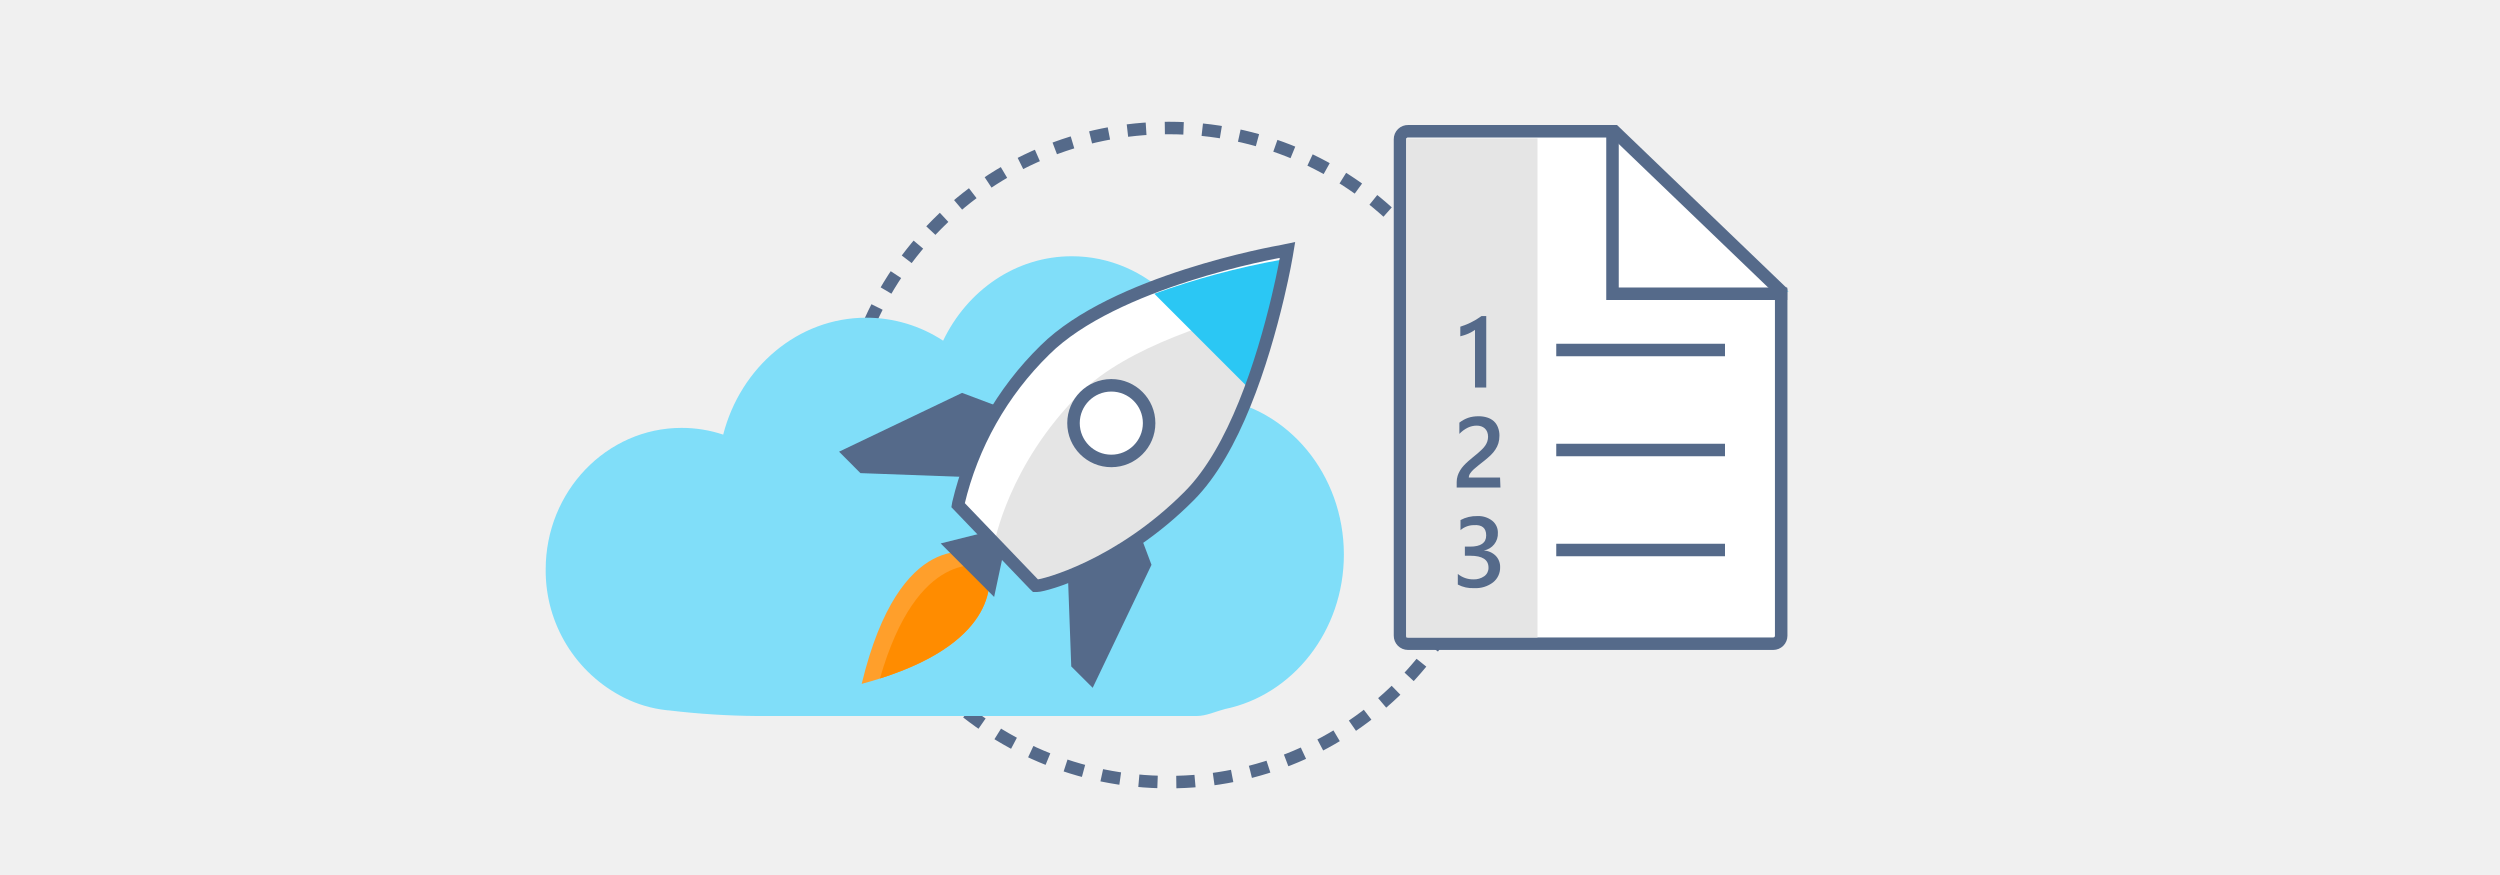
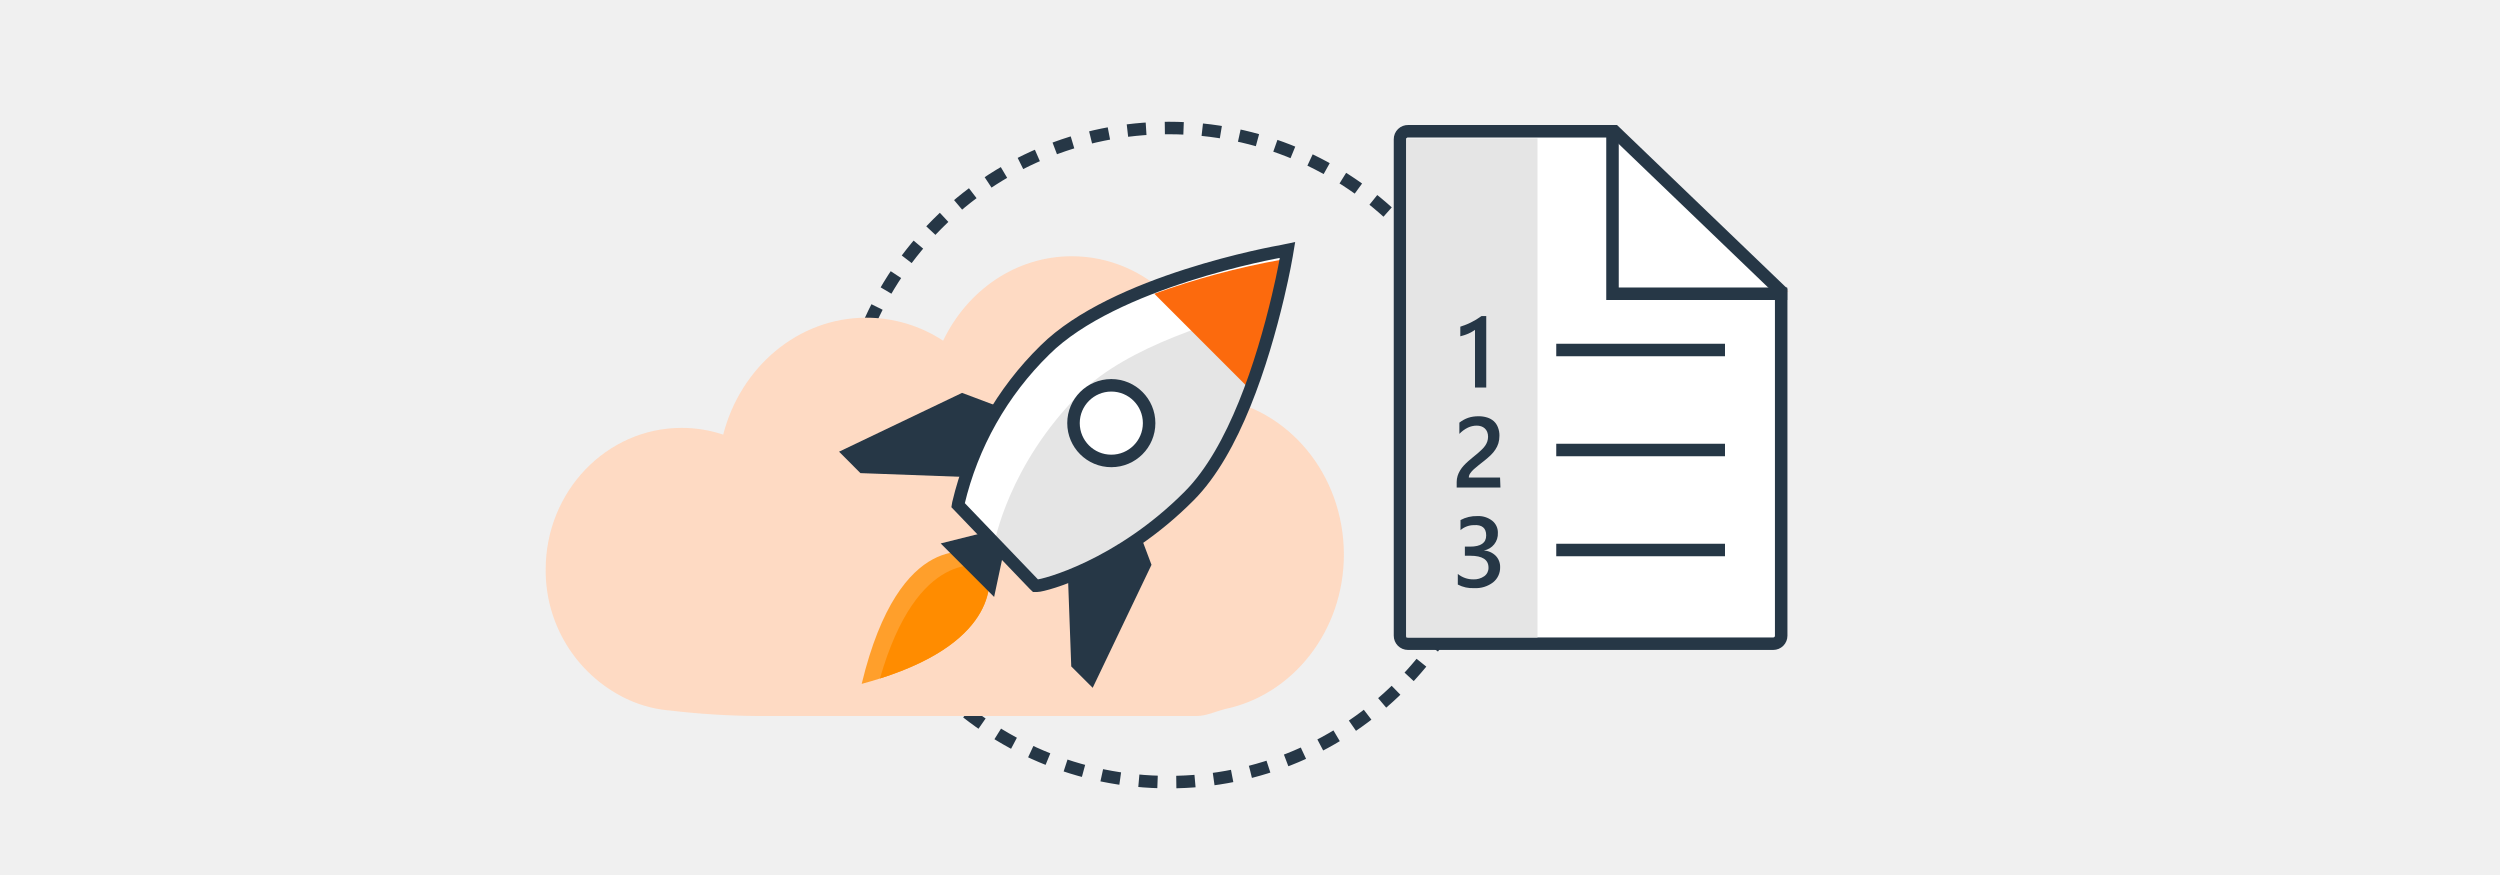
<svg xmlns="http://www.w3.org/2000/svg" viewBox="0 0 400 140" style="background-color: #ffb690;">
  <defs>
-     <style>.cls-1,.cls-4{fill:none;}.cls-1,.cls-10,.cls-4{stroke:#556a8a;stroke-miterlimit:10;stroke-width:2px;}.cls-1{stroke-dasharray:3 3;}.cls-2{fill:#80def9;}.cls-10,.cls-3{fill:#fff;}.cls-5{fill:#e5e5e5;}.cls-6{fill:#556a8a;}.cls-7{fill:#ff9f2b;}.cls-8{fill:#ff8c00;}.cls-9{fill:#2bc7f4;}</style>
+     <style>.cls-1,.cls-4{fill:none;}.cls-1,.cls-10,.cls-4{stroke:#263746;stroke-miterlimit:10;stroke-width:2px;}.cls-1{stroke-dasharray:3 3;}.cls-2{fill:#fedac3;}.cls-10,.cls-3{fill:#fff;}.cls-5{fill:#e5e5e5;}.cls-6{fill:#263746;}.cls-7{fill:#ff9f2b;}.cls-8{fill:#ff8c00;}.cls-9{fill:#fc6a0d;}</style>
  </defs>
  <g id="ICONS">
    <circle class="cls-1" cx="187" cy="72.81" r="52.33" />
    <polygon class="cls-2" points="286.2 46.69 258.25 46.69 258.25 20.07 286.2 46.69" />
    <path class="cls-3" d="M258.32,21h-33A1.27,1.27,0,0,0,224,22.28v79.43a1.27,1.27,0,0,0,1.27,1.28h58.45a1.27,1.27,0,0,0,1.27-1.28V46.62Z" />
    <path class="cls-4" d="M258.32,21h-33A1.27,1.27,0,0,0,224,22.28v79.43a1.27,1.27,0,0,0,1.27,1.28h58.45a1.27,1.27,0,0,0,1.27-1.28V46.62Z" />
    <rect class="cls-5" x="225" y="22.14" width="21" height="79.86" />
    <path class="cls-6" d="M237.8,50.57V62H236V52.78a5.81,5.81,0,0,1-1.06.6,8.75,8.75,0,0,1-1.29.43V52.27l.87-.31q.42-.16.83-.37t.83-.45q.42-.25.86-.57Z" />
    <path class="cls-6" d="M240.07,78h-7v-.87a3.25,3.25,0,0,1,.15-1,4,4,0,0,1,.4-.87,4.84,4.84,0,0,1,.58-.77,9.86,9.86,0,0,1,.72-.7q.38-.34.78-.66l.78-.64q.36-.3.65-.6a3.89,3.89,0,0,0,.51-.6,2.73,2.73,0,0,0,.33-.66,2.34,2.34,0,0,0,.12-.75,2,2,0,0,0-.14-.78,1.51,1.51,0,0,0-.38-.55,1.64,1.64,0,0,0-.58-.34,2.29,2.29,0,0,0-.73-.11,3.39,3.39,0,0,0-1.4.32,4.79,4.79,0,0,0-1.36,1V67.62a5.68,5.68,0,0,1,.69-.45,4.73,4.73,0,0,1,.72-.32,4.47,4.47,0,0,1,.79-.19,5.85,5.85,0,0,1,.88-.06,4.46,4.46,0,0,1,1.37.2,2.93,2.93,0,0,1,1.05.58,2.58,2.58,0,0,1,.67,1,3.46,3.46,0,0,1,.24,1.33,4.14,4.14,0,0,1-.17,1.22,3.94,3.94,0,0,1-.48,1,5.23,5.23,0,0,1-.74.89q-.44.42-1,.87l-.9.71q-.45.35-.81.68a3.77,3.77,0,0,0-.58.66,1.19,1.19,0,0,0-.22.67v0h5Z" />
    <path class="cls-6" d="M233.25,93.53v-1.7a3.87,3.87,0,0,0,2.46.87,2.87,2.87,0,0,0,1.78-.51,1.63,1.63,0,0,0,.67-1.37q0-1.9-2.91-1.9h-.87V87.46h.83q2.58,0,2.58-1.79t-2-1.65a3.3,3.3,0,0,0-2.11.8V83.21a5.4,5.4,0,0,1,2.69-.64,3.6,3.6,0,0,1,2.39.75,2.39,2.39,0,0,1,.9,1.92,2.73,2.73,0,0,1-2.25,2.84v0a2.94,2.94,0,0,1,1.91.85,2.52,2.52,0,0,1,.7,1.82,3,3,0,0,1-1.13,2.43,4.56,4.56,0,0,1-3,.92A5.08,5.08,0,0,1,233.25,93.53Z" />
    <polyline class="cls-4" points="258 20.38 258 47 285.95 47" />
    <line class="cls-4" x1="249" y1="56" x2="276" y2="56" />
    <line class="cls-4" x1="249" y1="72" x2="276" y2="72" />
    <line class="cls-4" x1="249" y1="88" x2="276" y2="88" />
    <path class="cls-2" d="M194.55,63.71C193.53,51,183.6,41,171.49,41c-9,0-16.75,5.49-20.59,13.51a22.42,22.42,0,0,0-12.3-3.68c-10.92,0-20.12,7.93-22.89,18.71a20.94,20.94,0,0,0-6.65-1.08c-12,0-21.75,10.14-21.75,22.65a22.73,22.73,0,0,0,12.55,20.52,20,20,0,0,0,6.77,2l.55.05a125.83,125.83,0,0,0,13.92.88h70.36c1.56,0,3.09-.75,4.56-1.12,10.81-2.24,19-12.46,19-24.73C215,75.88,206.09,65.3,194.55,63.71Z" />
    <path class="cls-7" d="M140.79,108.56c-.92.3-1.9.58-2.92.86C144,84,156.06,88.6,156.06,88.6l2,1.86.07.24C158.53,92.39,160.17,102.42,140.79,108.56Z" />
    <path class="cls-8" d="M140.79,108.56c6-20.93,16.27-18.2,17.32-17.86C158.53,92.39,160.17,102.42,140.79,108.56Z" />
    <polygon class="cls-6" points="159.06 95.51 150.51 86.95 157.35 85.24 160.56 88.46 159.06 95.51" />
    <polygon class="cls-6" points="160.77 76.55 137.67 75.7 134.25 72.27 153.93 62.86 162.15 65.95 160.77 76.55" />
    <polygon class="cls-6" points="170.55 83.53 171.4 106.63 174.83 110.05 184.24 90.37 181.15 82.15 170.55 83.53" />
    <path class="cls-3" d="M165.94,93.72h-.26l-.2-.19L153.29,80.82l.05-.3A50.51,50.51,0,0,1,167.19,56c11.07-11,36.87-15.64,38-15.83L206,40l-.14.84s-.45,2.69-1.38,6.6c-2.51,10.57-7,24.68-14.2,31.9C179.11,90.59,167,93.72,165.94,93.72Z" />
    <path class="cls-5" d="M203.82,48.94c-2,8.6-6.49,23.51-14,31.1-11.16,11.23-23.29,13.56-23.92,13.69l-6.8-6.8s2.17-12.49,13.7-24C180.34,55.42,195.21,51,203.82,48.94Z" />
    <path class="cls-9" d="M204.91,41.57A124.48,124.48,0,0,0,184.69,47l14.77,14.77A124.48,124.48,0,0,0,204.91,41.57Z" />
    <path class="cls-4" d="M165.94,93.72h-.26l-.2-.19L153.29,80.82l.05-.3A50.51,50.51,0,0,1,167.19,56c11.07-11,36.87-15.64,38-15.83L206,40l-.14.84s-.45,2.69-1.38,6.6c-2.51,10.57-7,24.68-14.2,31.9C179.11,90.59,167,93.72,165.94,93.72Z" />
    <circle class="cls-10" cx="177.81" cy="67.7" r="6.05" />
  </g>
</svg>
